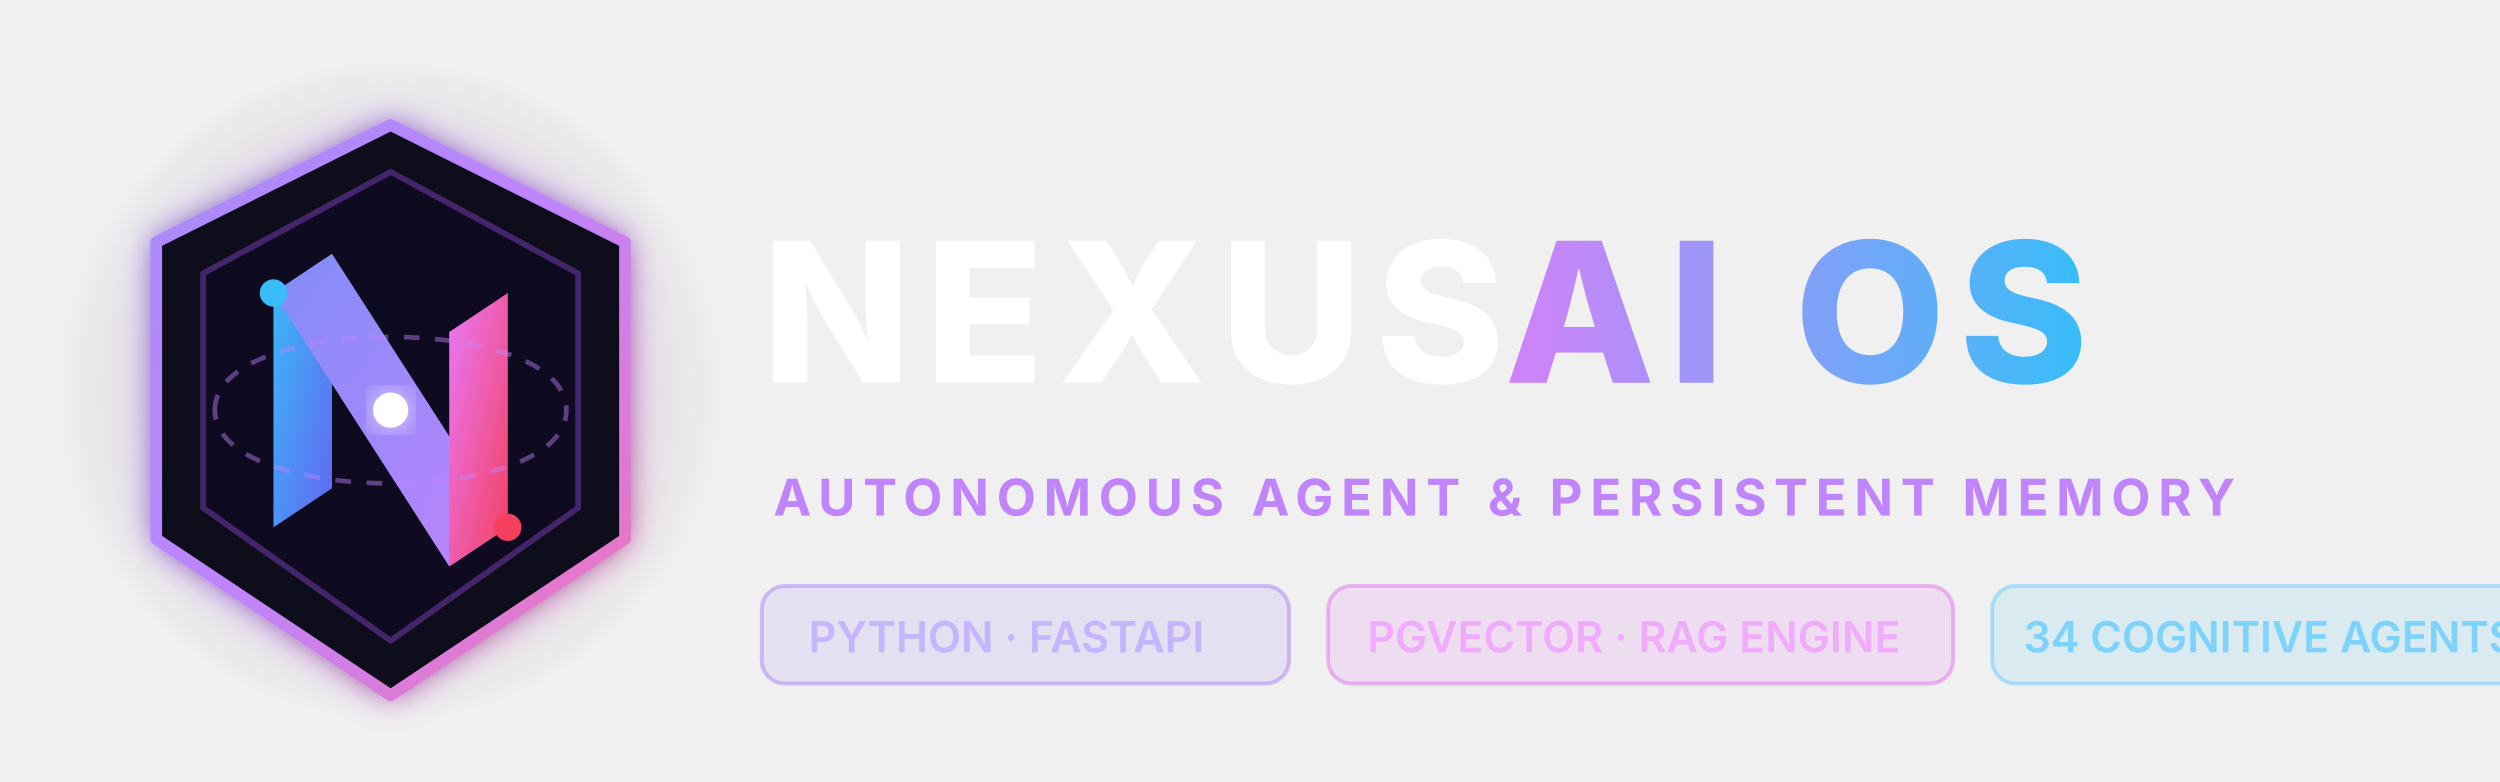
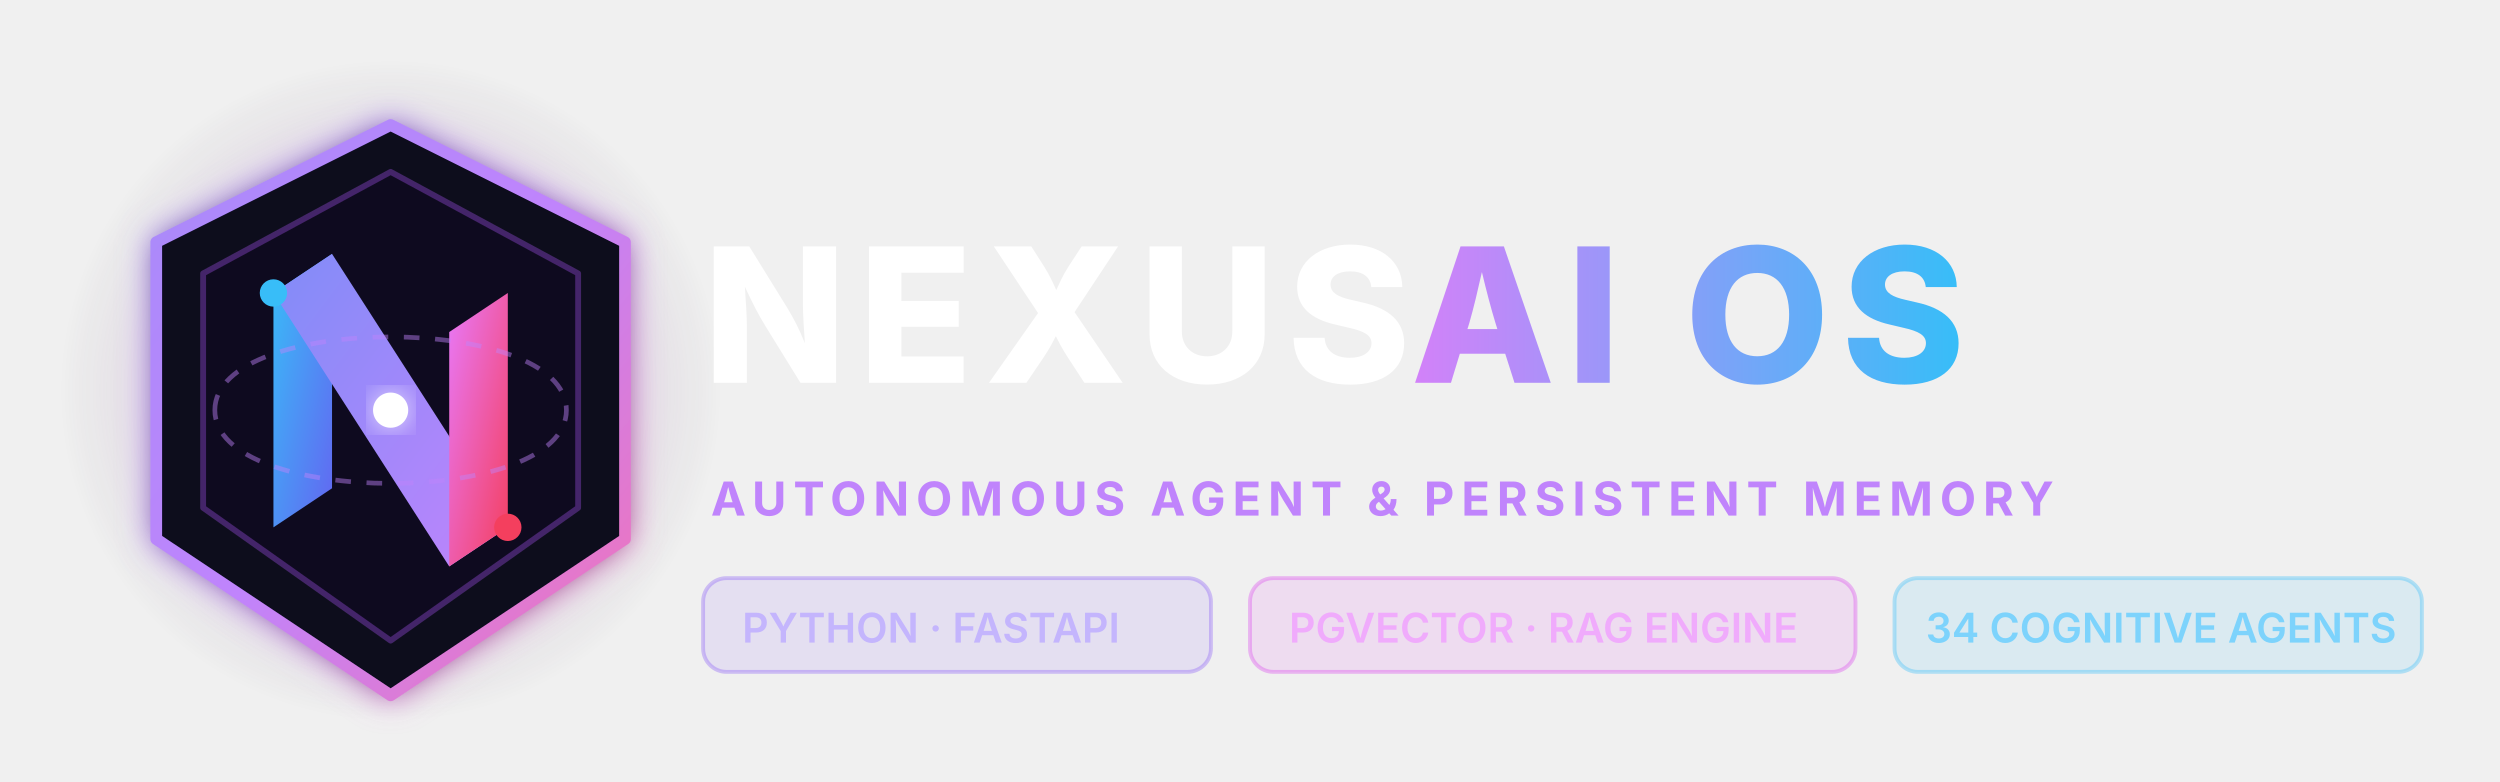
<svg xmlns="http://www.w3.org/2000/svg" viewBox="0 0 640 200" width="100%" height="100%">
  <defs>
    <radialGradient id="nexusGlow" cx="50%" cy="50%" r="50%">
      <stop offset="0%" stop-color="#8b5cf6" stop-opacity="0.38" />
      <stop offset="60%" stop-color="#d946ef" stop-opacity="0.15" />
      <stop offset="100%" stop-color="#0b0819" stop-opacity="0" />
    </radialGradient>
    <linearGradient id="nexusGrad" x1="0%" y1="0%" x2="100%" y2="100%">
      <stop offset="0%" stop-color="#a78bfa" />
      <stop offset="50%" stop-color="#c084fc" />
      <stop offset="100%" stop-color="#f472b6" />
    </linearGradient>
    <linearGradient id="ribbonLeft" x1="0%" y1="0%" x2="100%" y2="100%">
      <stop offset="0%" stop-color="#38bdf8" />
      <stop offset="100%" stop-color="#6366f1" />
    </linearGradient>
    <linearGradient id="ribbonDiag" x1="0%" y1="0%" x2="100%" y2="100%">
      <stop offset="0%" stop-color="#818cf8" />
      <stop offset="100%" stop-color="#c084fc" />
    </linearGradient>
    <linearGradient id="ribbonRight" x1="0%" y1="0%" x2="100%" y2="100%">
      <stop offset="0%" stop-color="#e879f9" />
      <stop offset="100%" stop-color="#f43f5e" />
    </linearGradient>
    <linearGradient id="nexusTextGrad" x1="0%" y1="0%" x2="100%" y2="0%">
      <stop offset="0%" stop-color="#a78bfa" />
      <stop offset="50%" stop-color="#e879f9" />
      <stop offset="100%" stop-color="#38bdf8" />
    </linearGradient>
    <filter id="nexusNeon" x="-20%" y="-20%" width="140%" height="140%">
      <feGaussianBlur stdDeviation="4" result="blur" />
      <feComposite in="SourceGraphic" in2="blur" operator="over" />
    </filter>
  </defs>
  <circle cx="100" cy="100" r="85" fill="url(#nexusGlow)" />
  <g transform="translate(25, 20)">
    <path d="M 75,12               L 135,42               L 135,118               L 75,158               L 15,118               L 15,42 Z" fill="#0c091f" stroke="url(#nexusGrad)" stroke-width="3" stroke-linejoin="round" filter="url(#nexusNeon)" />
    <path d="M 75,24               L 123,50               L 123,110               L 75,144               L 27,110               L 27,50 Z" fill="rgba(15, 10, 32, 0.75)" stroke="rgba(168, 85, 247, 0.35)" stroke-width="1.5" stroke-linejoin="round" />
    <path d="M 45,115 L 45,55 L 60,45 L 60,105 Z" fill="url(#ribbonLeft)" />
    <path d="M 45,55 L 60,45 L 105,115 L 90,125 Z" fill="url(#ribbonDiag)" />
    <path d="M 90,125 L 90,65 L 105,55 L 105,115 Z" fill="url(#ribbonRight)" />
    <circle cx="45" cy="55" r="3.5" fill="#38bdf8" />
    <circle cx="105" cy="115" r="3.5" fill="#f43f5e" />
    <circle cx="75" cy="85" r="4.5" fill="#ffffff" filter="url(#nexusNeon)" />
    <path d="M 30,85 C 30,60 120,60 120,85 C 120,110 30,110 30,85" fill="none" stroke="rgba(192, 132, 252, 0.45)" stroke-width="1.2" stroke-dasharray="4,4" />
  </g>
-   <g transform="translate(195, 20)">
-     <text x="0" y="78" font-family="'Poppins', 'Inter', 'Segoe UI', sans-serif" font-weight="800" font-size="50" fill="#ffffff" letter-spacing="3.5">
+   <g transform="translate(180, 20)">
+     <text x="0" y="78" font-family="'Poppins', 'Inter', 'Segoe UI', sans-serif" font-weight="800" font-size="48" fill="#ffffff" letter-spacing="3">
      NEXUS<tspan fill="url(#nexusTextGrad)"> AI OS</tspan>
    </text>
-     <text x="3" y="112" font-family="'Inter', 'Segoe UI', sans-serif" font-weight="700" font-size="13" fill="#c084fc" letter-spacing="2">
+     <text x="2" y="112" font-family="'Inter', 'Segoe UI', sans-serif" font-weight="700" font-size="12" fill="#c084fc" letter-spacing="1.8">
      AUTONOMOUS AGENT &amp; PERSISTENT MEMORY
    </text>
-     <g transform="translate(0, 130)">
-       <rect x="0" y="0" width="135" height="25" rx="6" fill="rgba(139, 92, 246, 0.12)" stroke="rgba(139, 92, 246, 0.35)" stroke-width="1" />
-       <text x="12" y="17" font-family="'Inter', sans-serif" font-weight="600" font-size="11" fill="#c4b5fd">PYTHON · FASTAPI</text>
-       <rect x="145" y="0" width="160" height="25" rx="6" fill="rgba(217, 70, 239, 0.12)" stroke="rgba(217, 70, 239, 0.35)" stroke-width="1" />
-       <text x="155" y="17" font-family="'Inter', sans-serif" font-weight="600" font-size="11" fill="#f0abfc">PGVECTOR · RAG ENGINE</text>
-       <rect x="315" y="0" width="140" height="25" rx="6" fill="rgba(56, 189, 248, 0.12)" stroke="rgba(56, 189, 248, 0.35)" stroke-width="1" />
-       <text x="323" y="17" font-family="'Inter', sans-serif" font-weight="600" font-size="11" fill="#7dd3fc">34 COGNITIVE AGENTS</text>
+     <g transform="translate(0, 128)">
+       <rect x="0" y="0" width="130" height="24" rx="6" fill="rgba(139, 92, 246, 0.12)" stroke="rgba(139, 92, 246, 0.35)" stroke-width="1" />
+       <text x="10" y="16.5" font-family="'Inter', sans-serif" font-weight="600" font-size="10.5" fill="#c4b5fd">PYTHON · FASTAPI</text>
+       <rect x="140" y="0" width="155" height="24" rx="6" fill="rgba(217, 70, 239, 0.12)" stroke="rgba(217, 70, 239, 0.35)" stroke-width="1" />
+       <text x="150" y="16.5" font-family="'Inter', sans-serif" font-weight="600" font-size="10.5" fill="#f0abfc">PGVECTOR · RAG ENGINE</text>
+       <rect x="305" y="0" width="135" height="24" rx="6" fill="rgba(56, 189, 248, 0.12)" stroke="rgba(56, 189, 248, 0.35)" stroke-width="1" />
+       <text x="313" y="16.5" font-family="'Inter', sans-serif" font-weight="600" font-size="10.5" fill="#7dd3fc">34 COGNITIVE AGENTS</text>
    </g>
  </g>
</svg>
